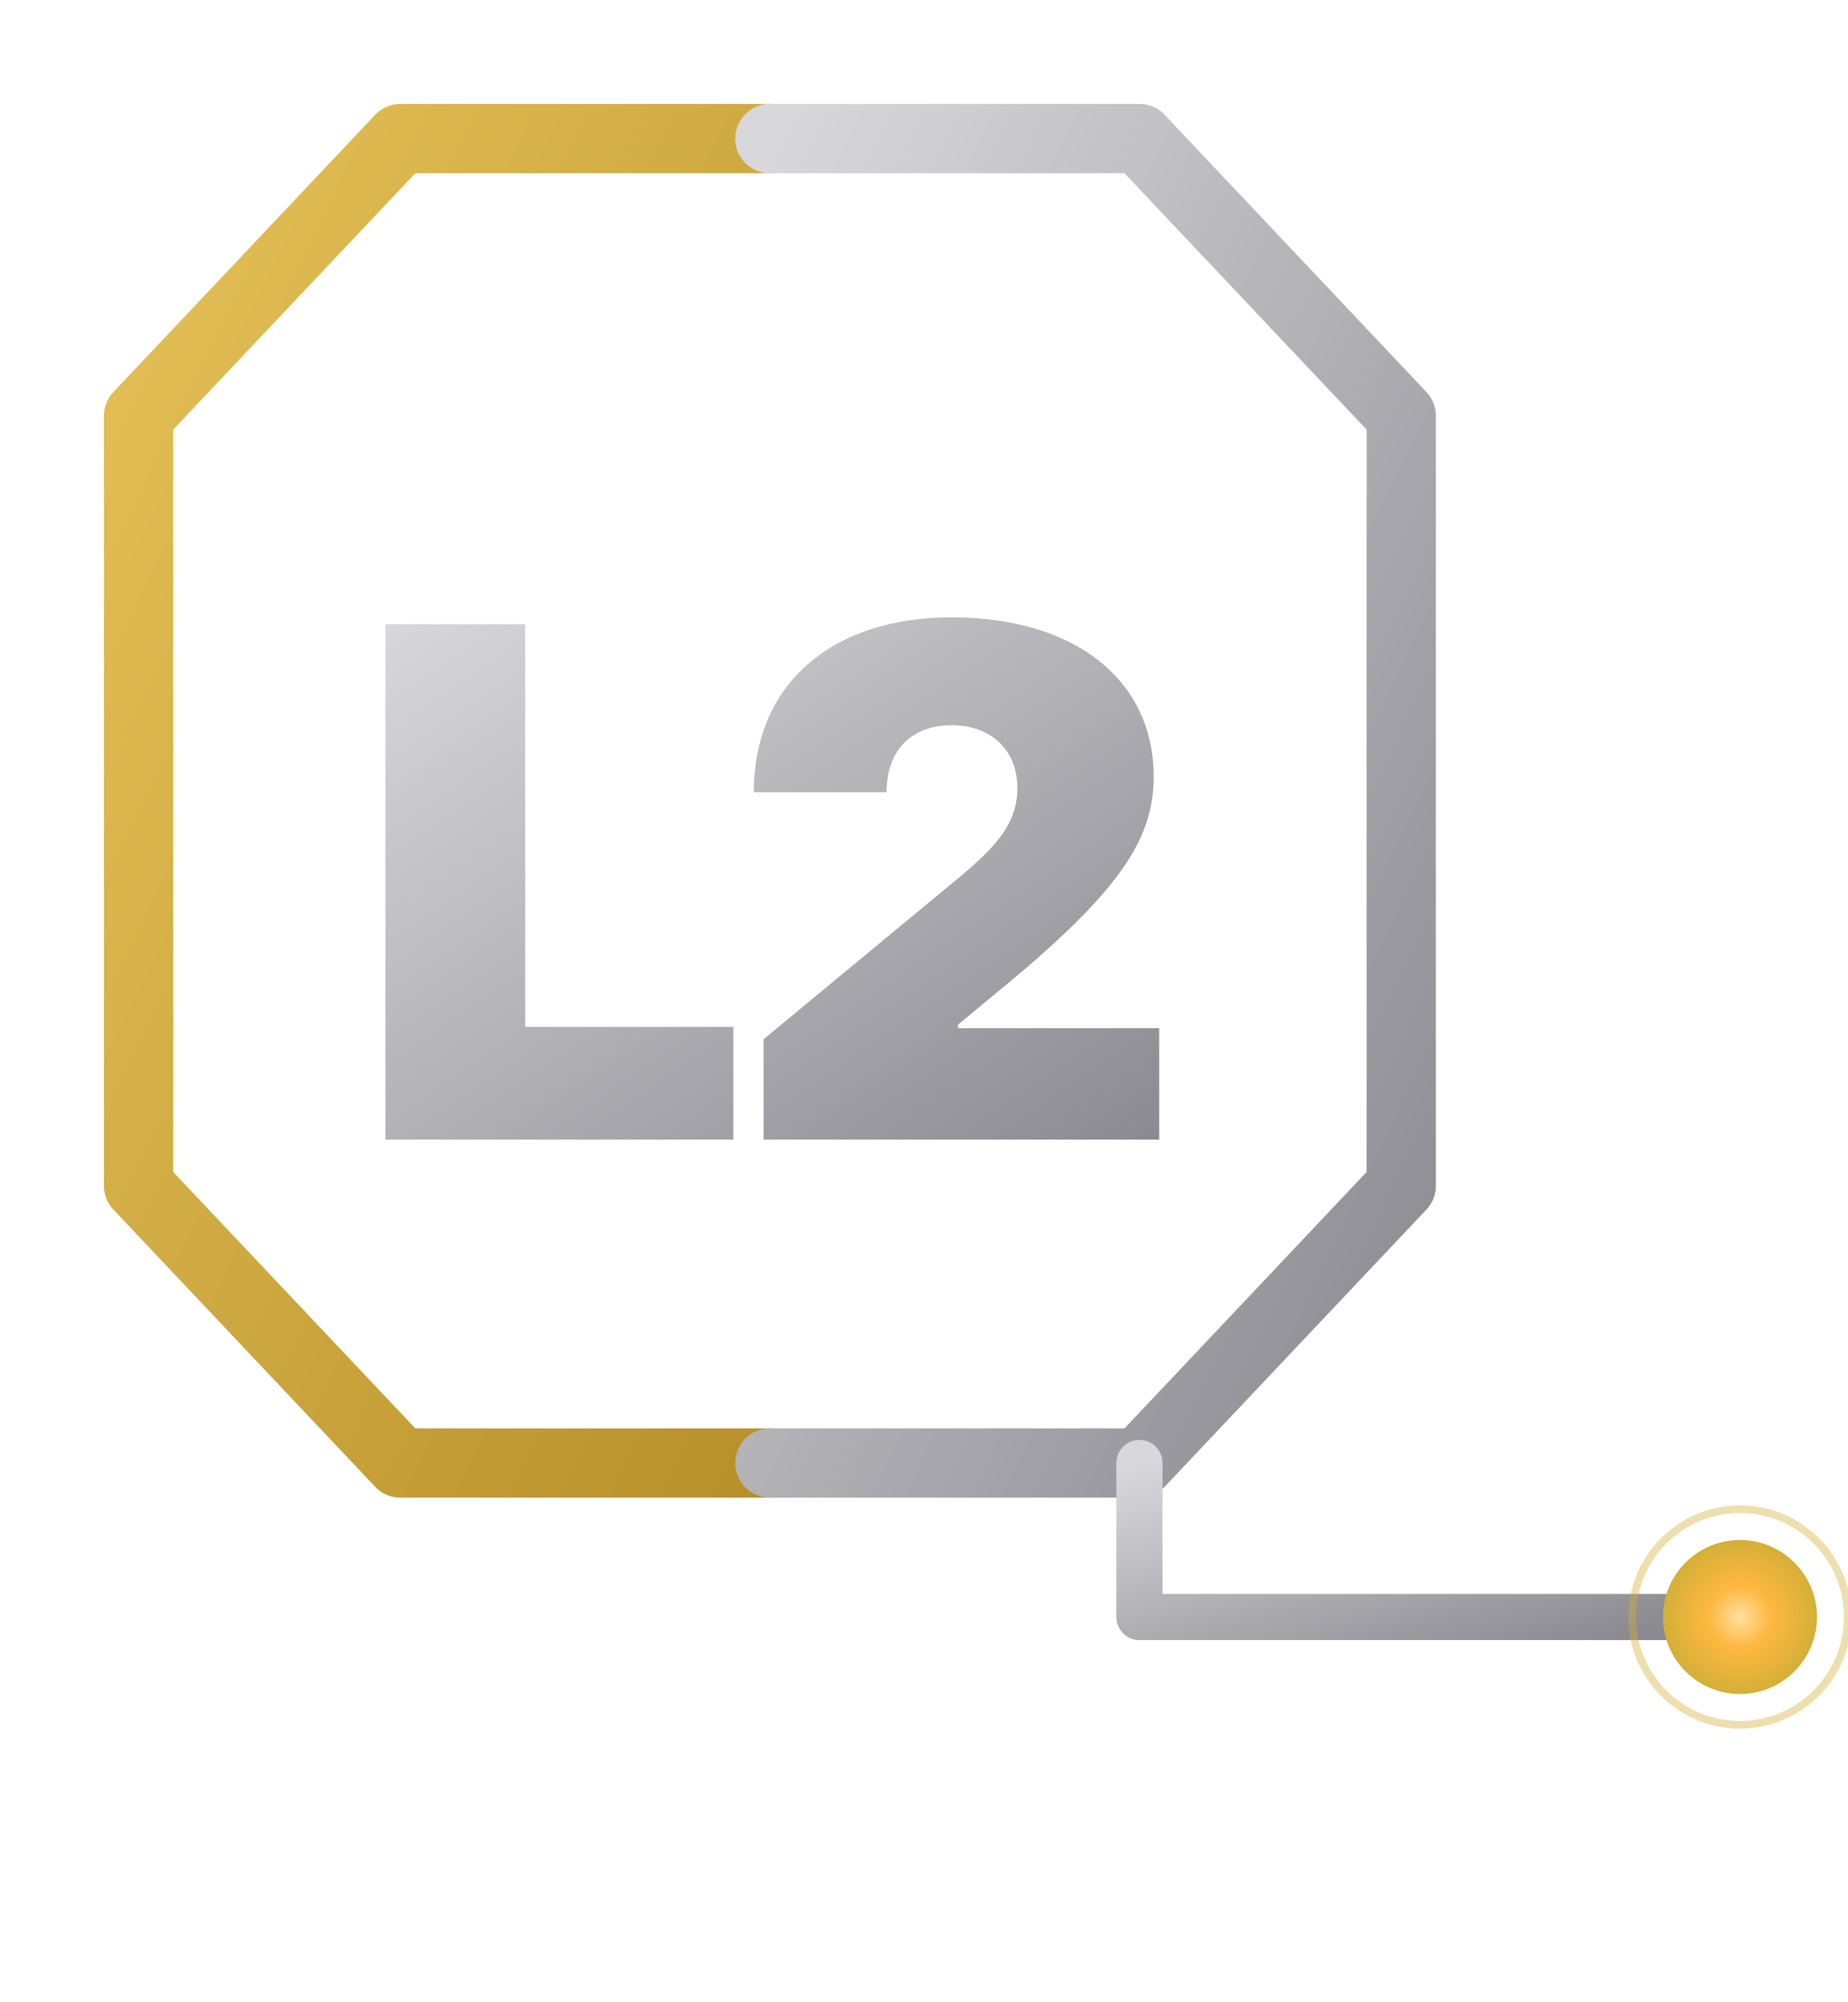
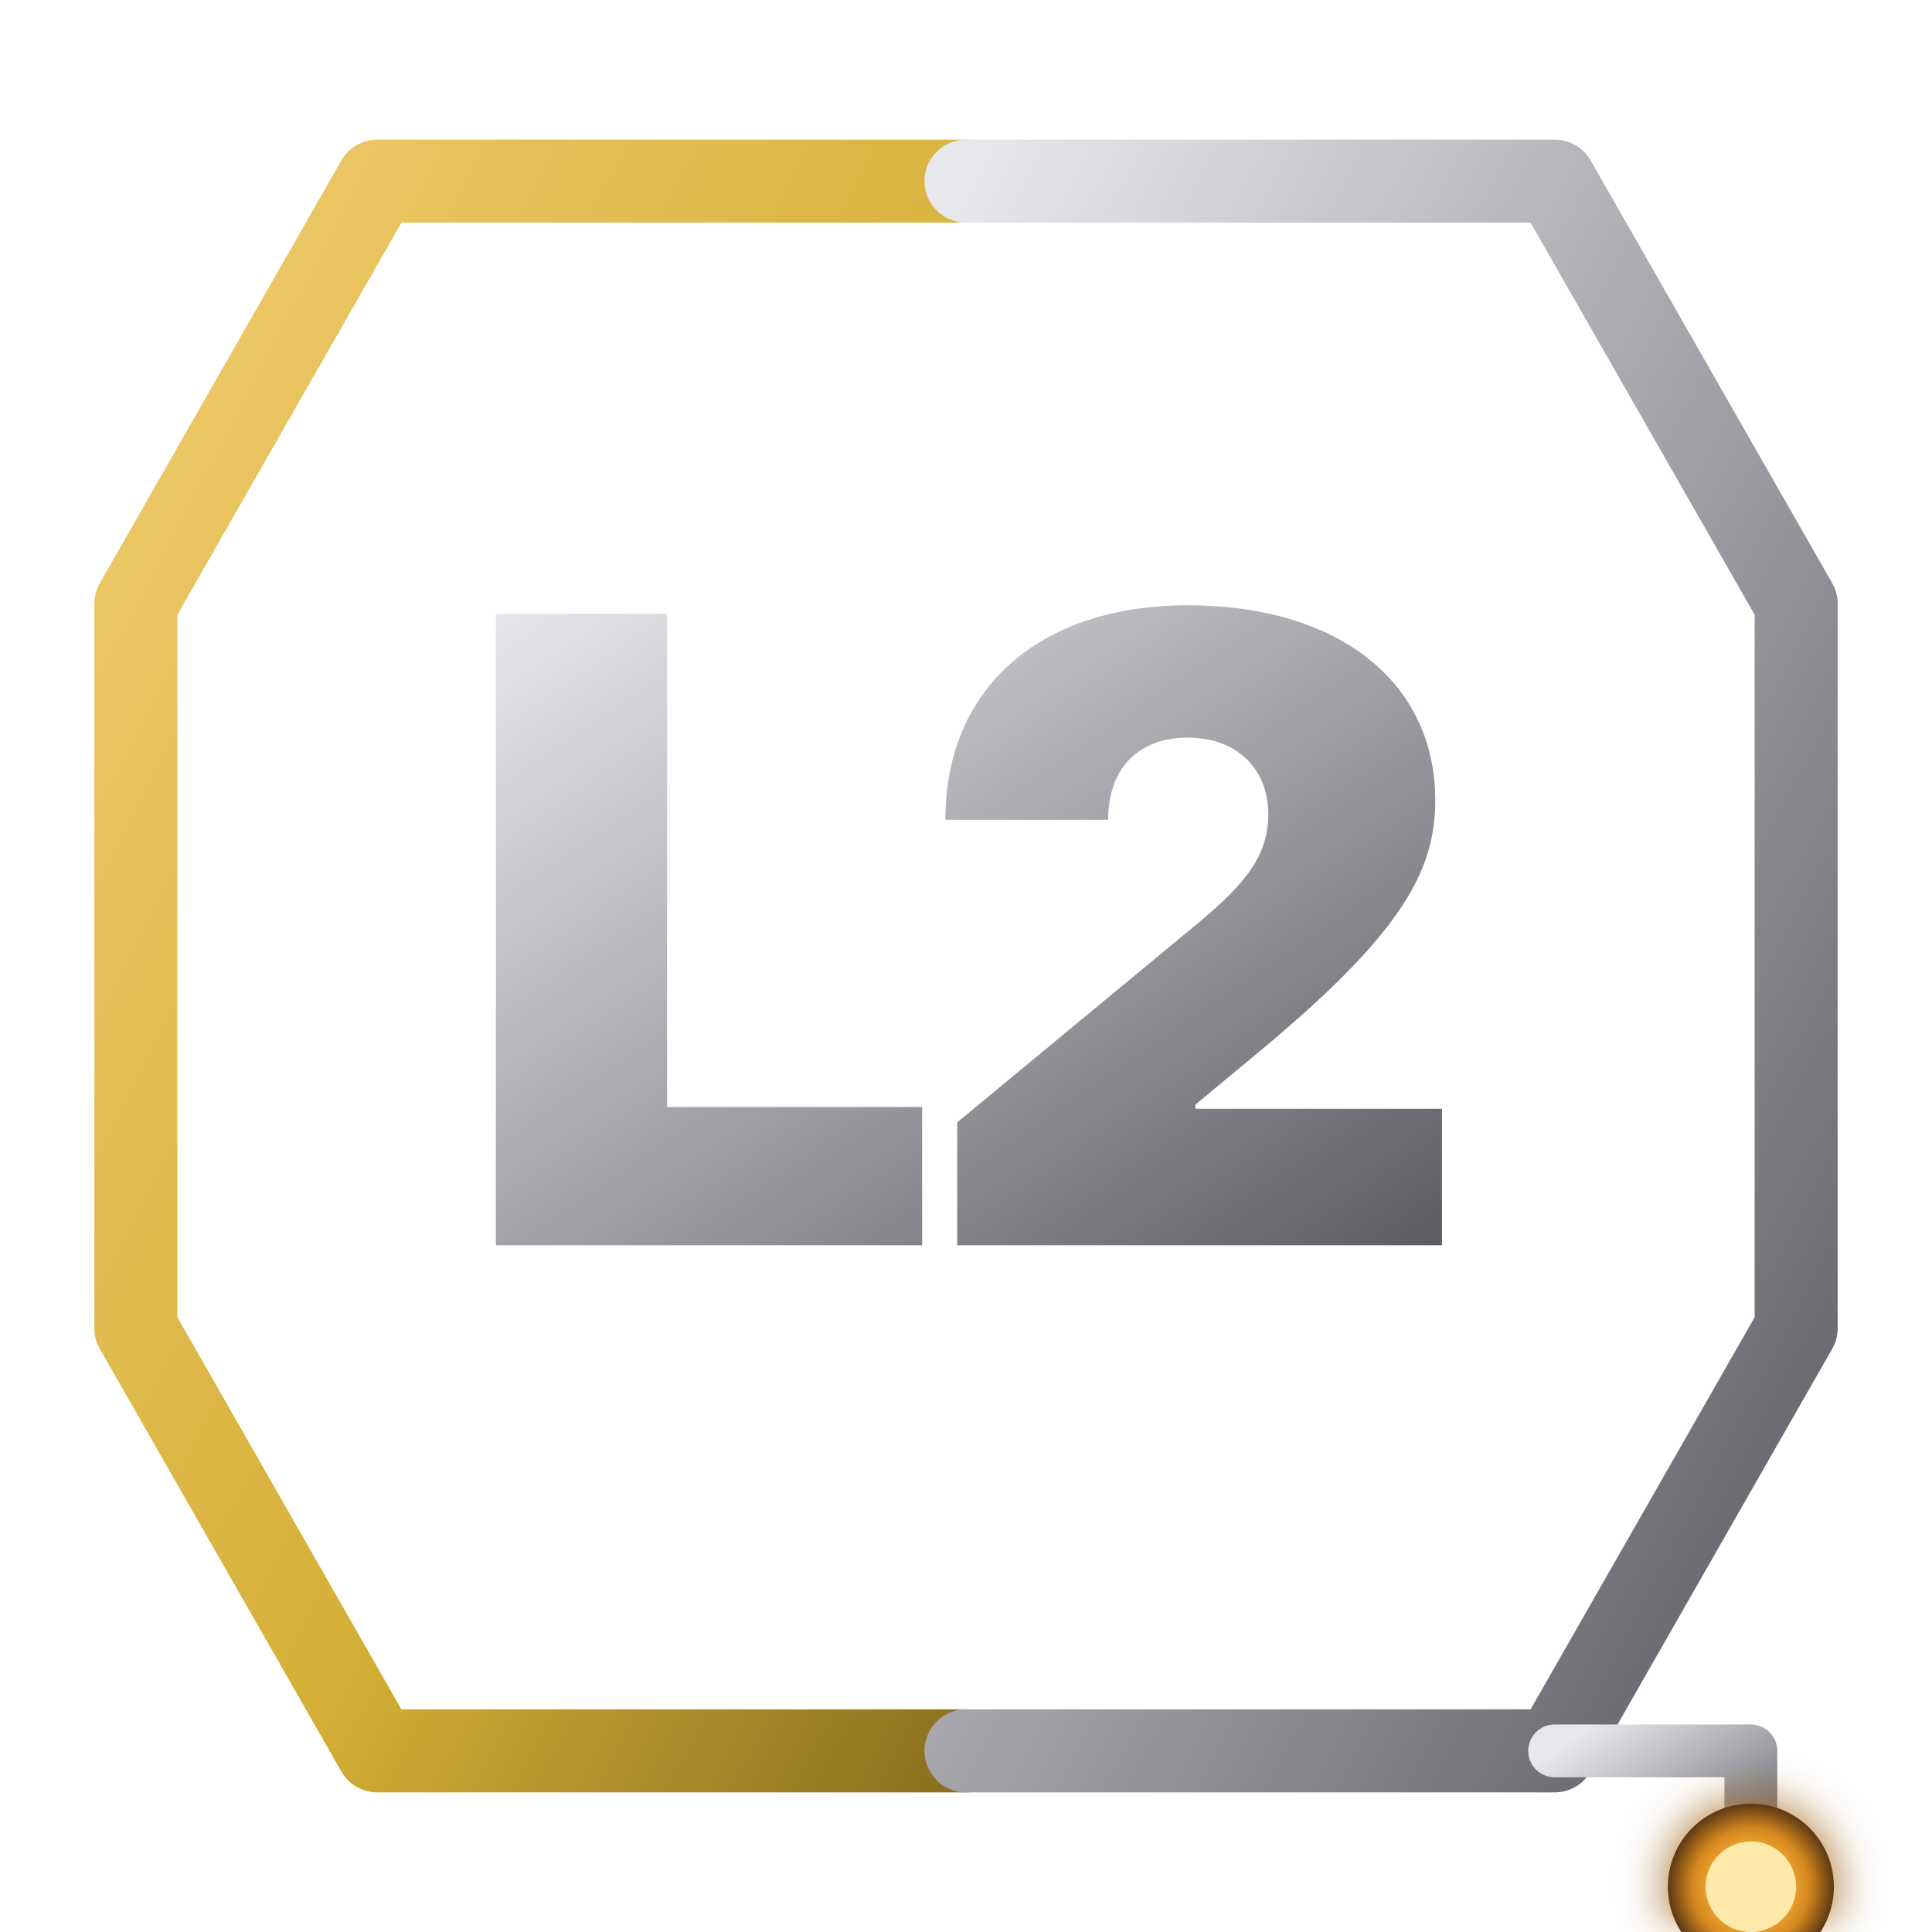
- <svg xmlns="http://www.w3.org/2000/svg" viewBox="0 0 240 260" fill="none">
+ <svg xmlns="http://www.w3.org/2000/svg" viewBox="0 0 256 256" fill="none">
  <defs>
    <linearGradient id="gold" x1="0" y1="0" x2="1" y2="1">
-       <stop offset="0%" stop-color="#E5C158" />
-       <stop offset="100%" stop-color="#B8902A" />
+       <stop offset="0%" stop-color="#F0CB6E" />
+       <stop offset="60%" stop-color="#D4AF37" />
+       <stop offset="100%" stop-color="#8B6F1F" />
    </linearGradient>
    <linearGradient id="silver" x1="0" y1="0" x2="1" y2="1">
-       <stop offset="0%" stop-color="#D8D8DC" />
-       <stop offset="100%" stop-color="#8A8A90" />
+       <stop offset="0%" stop-color="#E8E8EC" />
+       <stop offset="55%" stop-color="#9C9CA2" />
+       <stop offset="100%" stop-color="#5C5C62" />
    </linearGradient>
-     <radialGradient id="dot" cx="50%" cy="50%" r="50%">
-       <stop offset="0%" stop-color="#FFE0A0" />
-       <stop offset="40%" stop-color="#FFB840" />
-       <stop offset="100%" stop-color="#D4AF37" />
+     <radialGradient id="terminal" cx="50%" cy="50%" r="50%">
+       <stop offset="0%" stop-color="#FFE9A8" />
+       <stop offset="30%" stop-color="#FFBC42" />
+       <stop offset="70%" stop-color="#D4881F" />
+       <stop offset="100%" stop-color="#5C3812" />
    </radialGradient>
+     <filter id="glow" x="-50%" y="-50%" width="200%" height="200%">
+       <feGaussianBlur stdDeviation="3" result="blur" />
+       <feMerge>
+         <feMergeNode in="blur" />
+         <feMergeNode in="SourceGraphic" />
+       </feMerge>
+     </filter>
  </defs>
-   <path d="M 100,18 L 52,18 L 18,54 L 18,154 L 52,190 L 100,190" stroke="url(#gold)" stroke-width="9" stroke-linecap="round" stroke-linejoin="round" fill="none" />
-   <path d="M 100,18 L 148,18 L 182,54 L 182,154 L 148,190 L 100,190" stroke="url(#silver)" stroke-width="9" stroke-linecap="round" stroke-linejoin="round" fill="none" />
-   <path d="M 148,190 L 148,210 L 220,210" stroke="url(#silver)" stroke-width="6" stroke-linecap="round" stroke-linejoin="round" fill="none" />
-   <circle cx="226" cy="210" r="10" fill="url(#dot)" />
-   <circle cx="226" cy="210" r="14" fill="none" stroke="#D4AF37" stroke-width="1" opacity="0.4" />
-   <text x="100" y="148" text-anchor="middle" font-family="'Inter Tight','Inter',system-ui,sans-serif" font-weight="900" font-size="92" letter-spacing="-3" fill="url(#silver)">L2</text>
+   <path d="M 128,24 L 50,24 L 18,80 L 18,176 L 50,232 L 128,232" stroke="url(#gold)" stroke-width="11" stroke-linecap="round" stroke-linejoin="round" fill="none" />
+   <path d="M 128,24 L 206,24 L 238,80 L 238,176 L 206,232 L 128,232" stroke="url(#silver)" stroke-width="11" stroke-linecap="round" stroke-linejoin="round" fill="none" />
+   <path d="M 206,232 L 232,232 L 232,250" stroke="url(#silver)" stroke-width="7" stroke-linecap="round" stroke-linejoin="round" fill="none" />
+   <circle cx="232" cy="250" r="11" fill="url(#terminal)" filter="url(#glow)" />
+   <circle cx="232" cy="250" r="6" fill="#FFE9A8" />
+   <text x="128" y="165" text-anchor="middle" font-family="'Inter Tight','Inter',system-ui,sans-serif" font-weight="900" font-size="115" letter-spacing="-4" fill="url(#silver)">L2</text>
</svg>
